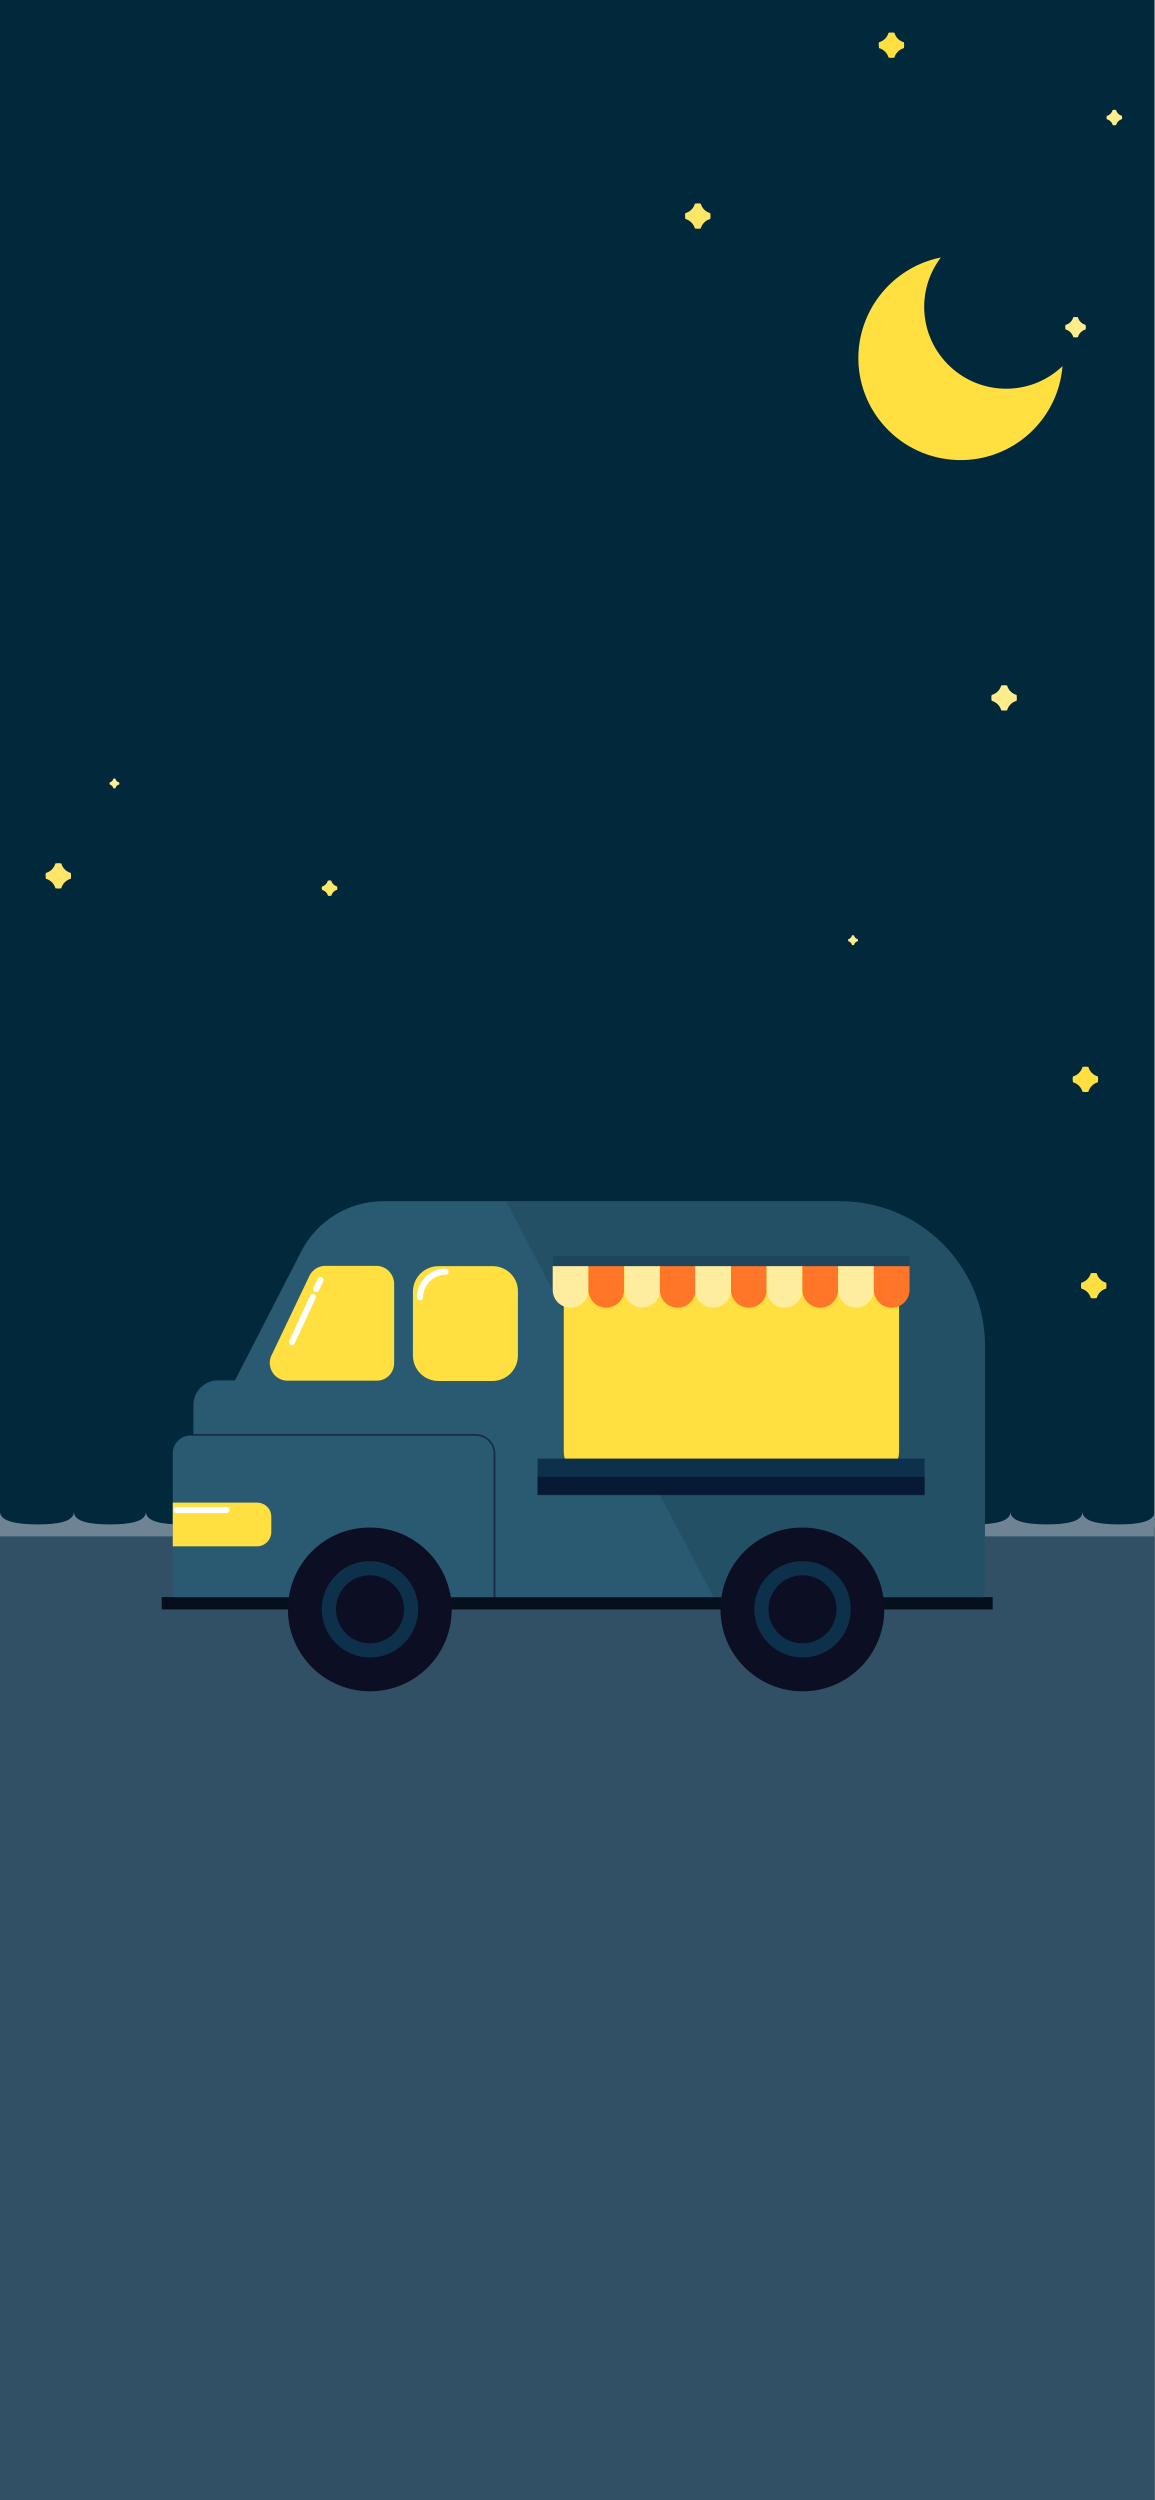
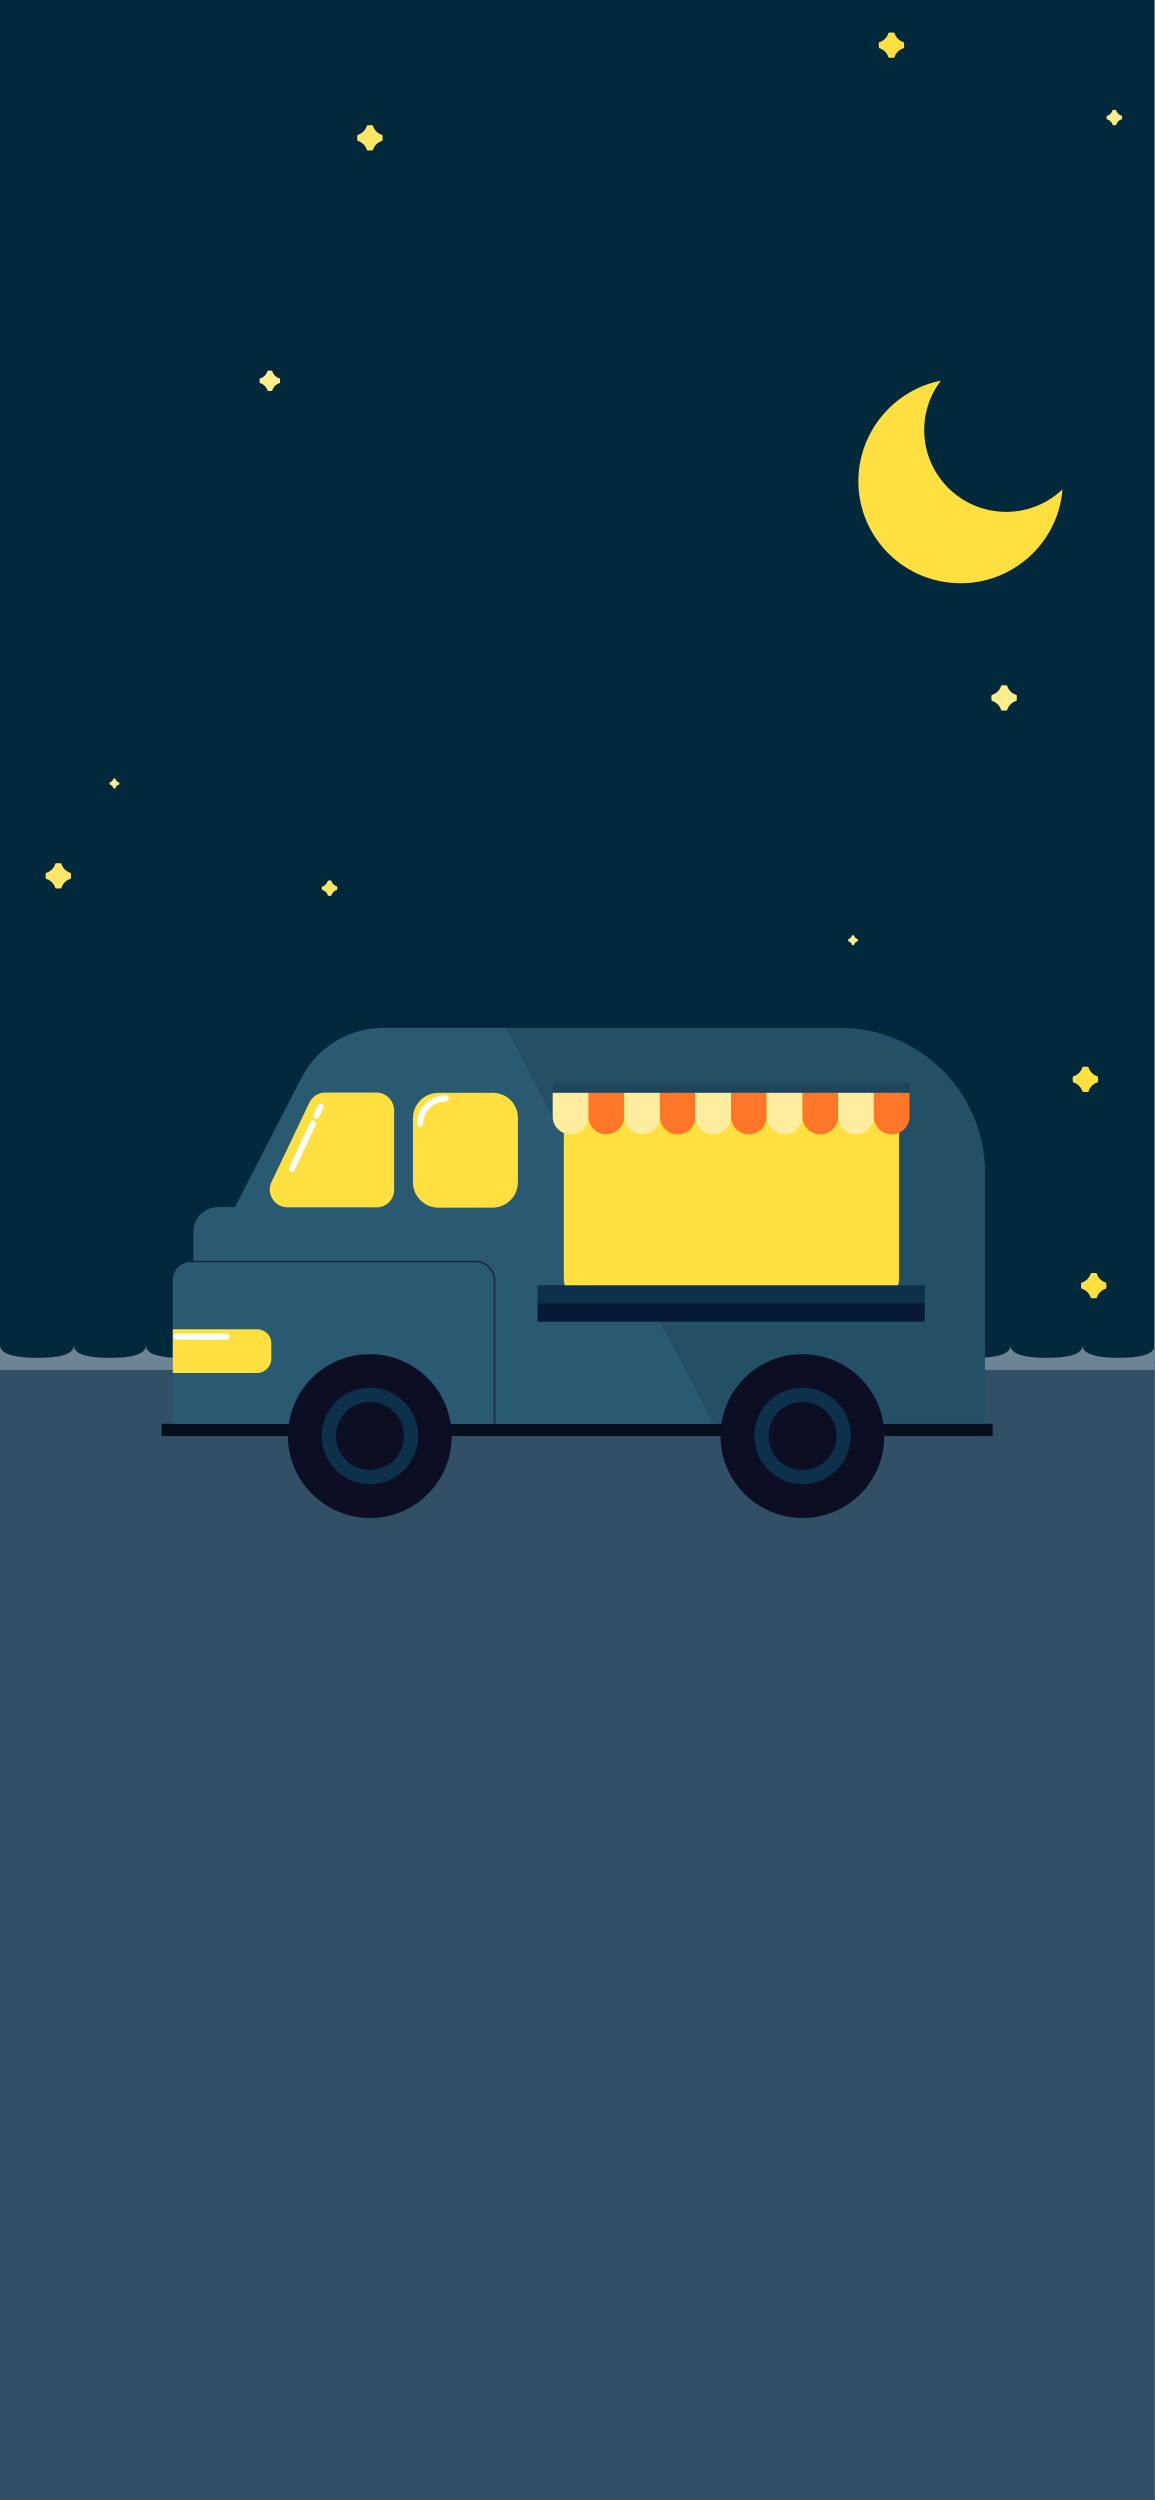
<svg xmlns="http://www.w3.org/2000/svg" version="1.1" id="그룹_4" x="0px" y="0px" viewBox="0 0 375 812" style="enable-background:new 0 0 375 812;" xml:space="preserve">
  <style type="text/css">
	.st0{fill:#01283B;}
	.st1{fill:#315066;}
	.st2{fill:#6E8393;}
	.st3{fill-rule:evenodd;clip-rule:evenodd;fill:#FFE040;}
	.st4{fill-rule:evenodd;clip-rule:evenodd;fill:#FFED8C;}
	.st5{fill-rule:evenodd;clip-rule:evenodd;fill:#FFE666;}
	.st6{fill:#050F1E;}
	.st7{fill:#2A5A72;}
	.st8{opacity:0.2;enable-background:new    ;}
	.st9{fill:#0C2630;}
	.st10{fill:#0C0E23;}
	.st11{fill:#0D314B;}
	.st12{fill:#FFE040;}
	.st13{fill:#FFFFFF;}
	.st14{opacity:0.5;enable-background:new    ;}
	.st15{fill:#01011E;}
	.st16{fill:#FFED9F;}
	.st17{fill:#FF7629;}
	.st18{fill:#1D455E;}
</style>
  <rect id="사각형_3" class="st0" width="375" height="812" />
  <g id="그룹_1" transform="translate(0 -10.473)">
-     <rect id="사각형_2" y="506.6" class="st1" width="375" height="372.1" />
-     <path id="패스_32" class="st2" d="M363.3,505.6c-6.5,0-11.7-1-11.7-4.1c0,3.2-5.2,4.1-11.7,4.1s-11.7-1-11.7-4.1   c0,3.2-5.2,4.1-11.7,4.1s-11.7-1-11.7-4.1c0,3.2-5.2,4.1-11.7,4.1s-11.7-0.9-11.7-4.1c0,3.2-5.2,4.1-11.7,4.1s-11.7-1-11.7-4.1   c0,3.2-5.2,4.1-11.7,4.1s-11.7-1-11.7-4.1c0,3.2-5.2,4.1-11.7,4.1s-11.7-1-11.7-4.1c0,3.2-5.2,4.1-11.7,4.1s-11.7-0.9-11.7-4.1   c0,3.2-5.2,4.1-11.7,4.1s-11.7-1-11.7-4.1c0,3.2-5.2,4.1-11.7,4.1s-11.7-1-11.7-4.1c0,3.2-5.2,4.1-11.7,4.1s-11.7-1-11.7-4.1   c0,3.2-5.2,4.1-11.7,4.1s-11.7-0.9-11.7-4.1c0,3.2-5.2,4.1-11.7,4.1s-11.7-0.9-11.7-4.1c0,3.2-5.2,4.1-11.7,4.1s-11.7-0.9-11.7-4.1   c0,3.2-5.2,4.1-11.7,4.1s-11.7-0.9-11.7-4.1c0,3.2-5.2,4.1-11.7,4.1S0,504.7,0,501.5v8h375v-8C375,504.7,369.8,505.6,363.3,505.6z" />
-     <path id="패스_33" class="st3" d="M305.6,94.1c-8.9,11.7-6.6,28.3,5.1,37.2c10.4,7.9,25,7.1,34.4-1.9   c-1.5,18.3-17.5,31.9-35.8,30.4c-18.3-1.5-31.9-17.5-30.4-35.8C280.2,109.2,291.1,97,305.6,94.1z" />
+     <rect id="사각형_2" y="452.5" class="st1" width="375" height="372.1" />
+     <path id="패스_32" class="st2" d="M363.3,451.5c-6.5,0-11.7-1-11.7-4.1c0,3.2-5.2,4.1-11.7,4.1s-11.7-1-11.7-4.1   c0,3.2-5.2,4.1-11.7,4.1s-11.7-1-11.7-4.1c0,3.2-5.2,4.1-11.7,4.1s-11.7-0.9-11.7-4.1c0,3.2-5.2,4.1-11.7,4.1s-11.7-1-11.7-4.1   c0,3.2-5.2,4.1-11.7,4.1s-11.7-1-11.7-4.1c0,3.2-5.2,4.1-11.7,4.1s-11.7-1-11.7-4.1c0,3.2-5.2,4.1-11.7,4.1s-11.7-0.9-11.7-4.1   c0,3.2-5.2,4.1-11.7,4.1s-11.7-1-11.7-4.1c0,3.2-5.2,4.1-11.7,4.1s-11.7-1-11.7-4.1c0,3.2-5.2,4.1-11.7,4.1s-11.7-1-11.7-4.1   c0,3.2-5.2,4.1-11.7,4.1s-11.7-0.9-11.7-4.1c0,3.2-5.2,4.1-11.7,4.1s-11.7-0.9-11.7-4.1c0,3.2-5.2,4.1-11.7,4.1s-11.7-0.9-11.7-4.1   c0,3.2-5.2,4.1-11.7,4.1S24,450.6,24,447.4c0,3.2-5.2,4.1-11.7,4.1S0,450.6,0,447.4v8h375v-8C375,450.6,369.8,451.5,363.3,451.5z" />
+     <path id="패스_33" class="st3" d="M305.6,134.1c-8.9,11.7-6.6,28.3,5.1,37.2c10.4,7.9,25,7.1,34.4-1.9   c-1.5,18.3-17.5,31.9-35.8,30.4s-31.9-17.5-30.4-35.8C280.2,149.2,291.1,137,305.6,134.1z" />
    <path id="패스_34" class="st4" d="M359.4,48.7c0-0.2,0-0.4,0.1-0.6c0.9-0.2,1.6-0.9,1.9-1.9c0.4-0.1,0.8-0.1,1.1,0   c0.2,0.9,0.9,1.6,1.9,1.9c0.1,0.4,0.1,0.8,0,1.1c-0.9,0.2-1.6,0.9-1.9,1.9c-0.4,0.1-0.8,0.1-1.1,0c-0.2-0.9-0.9-1.6-1.9-1.9   C359.4,49,359.4,48.8,359.4,48.7z" />
-     <path id="패스_35" class="st5" d="M222.5,80.6c0-0.3,0-0.6,0.1-0.9c1.5-0.4,2.7-1.6,3.1-3.1c0.6-0.1,1.3-0.1,1.9,0   c0.4,1.5,1.6,2.7,3.1,3.1c0.1,0.6,0.1,1.3,0,1.9c-1.5,0.4-2.7,1.6-3.1,3.1c-0.6,0.1-1.3,0.1-1.9,0c-0.4-1.5-1.6-2.7-3.1-3.1   C222.6,81.3,222.5,80.9,222.5,80.6z" />
+     <path id="패스_35" class="st5" d="M116,55.2c0-0.3,0-0.6,0.1-0.9c1.5-0.4,2.7-1.6,3.1-3.1c0.6-0.1,1.3-0.1,1.9,0   c0.4,1.5,1.6,2.7,3.1,3.1c0.1,0.6,0.1,1.3,0,1.9c-1.5,0.4-2.7,1.6-3.1,3.1c-0.6,0.1-1.3,0.1-1.9,0c-0.4-1.5-1.6-2.7-3.1-3.1   C116.1,56,116,55.6,116,55.2z" />
    <path id="패스_36" class="st3" d="M351.1,428c0-0.3,0-0.6,0.1-0.9c1.5-0.4,2.7-1.6,3.1-3.1c0.6-0.1,1.3-0.1,1.9,0   c0.4,1.5,1.6,2.7,3.1,3.1c0.1,0.6,0.1,1.3,0,1.9c-1.5,0.4-2.7,1.6-3.1,3.1c-0.6,0.1-1.3,0.1-1.9,0c-0.4-1.5-1.6-2.7-3.1-3.1   C351.1,428.6,351.1,428.3,351.1,428z" />
    <path id="패스_37" class="st3" d="M285.4,25.1c0-0.3,0-0.6,0.1-0.9c1.5-0.4,2.7-1.6,3.1-3.1c0.6-0.1,1.3-0.1,1.9,0   c0.4,1.5,1.6,2.7,3.1,3.1c0.1,0.6,0.1,1.3,0,1.9c-1.5,0.4-2.7,1.6-3.1,3.1c-0.6,0.1-1.3,0.1-1.9,0c-0.4-1.5-1.6-2.7-3.1-3.1   C285.5,25.7,285.4,25.4,285.4,25.1z" />
-     <path id="패스_38" class="st4" d="M346,116.7c0-0.3,0-0.5,0.1-0.7c1.2-0.3,2.2-1.3,2.5-2.5c0.5-0.1,1-0.1,1.5,0   c0.3,1.2,1.3,2.2,2.5,2.5c0.1,0.5,0.1,1,0,1.5c-1.2,0.3-2.2,1.3-2.5,2.5c-0.5,0.1-1,0.1-1.5,0c-0.3-1.2-1.3-2.2-2.5-2.5   C346,117.2,346,117,346,116.7z" />
+     <path id="패스_38" class="st4" d="M84.3,134.1c0-0.3,0-0.5,0.1-0.7c1.2-0.3,2.2-1.3,2.5-2.5c0.5-0.1,1-0.1,1.5,0   c0.3,1.2,1.3,2.2,2.5,2.5c0.1,0.5,0.1,1,0,1.5c-1.2,0.3-2.2,1.3-2.5,2.5c-0.5,0.1-1,0.1-1.5,0c-0.3-1.2-1.3-2.2-2.5-2.5   C84.3,134.6,84.3,134.4,84.3,134.1z" />
    <path id="패스_40" class="st4" d="M35.6,265c0-0.1,0-0.3,0-0.4c0.6-0.1,1.1-0.6,1.2-1.2c0.2-0.1,0.5-0.1,0.7,0   c0.1,0.6,0.6,1.1,1.2,1.2c0.1,0.2,0.1,0.5,0,0.7c-0.6,0.1-1.1,0.6-1.2,1.2c-0.2,0.1-0.5,0.1-0.7,0c-0.1-0.6-0.6-1.1-1.2-1.2   C35.7,265.3,35.6,265.1,35.6,265z" />
    <path id="패스_41" class="st4" d="M275.5,315.9c0-0.1,0-0.3,0-0.4c0.6-0.1,1.1-0.6,1.2-1.2c0.2-0.1,0.5-0.1,0.7,0   c0.1,0.6,0.6,1.1,1.2,1.2c0.1,0.2,0.1,0.5,0,0.7c-0.6,0.1-1.1,0.6-1.2,1.2c-0.2,0.1-0.5,0.1-0.7,0c-0.1-0.6-0.6-1.1-1.2-1.2   C275.5,316.2,275.5,316,275.5,315.9z" />
    <path id="패스_43" class="st4" d="M322,237.1c0-0.3,0-0.6,0.1-0.9c1.5-0.4,2.7-1.6,3.1-3.1c0.6-0.1,1.3-0.1,1.9,0   c0.4,1.5,1.6,2.7,3.1,3.1c0.1,0.6,0.1,1.3,0,1.9c-1.5,0.4-2.7,1.6-3.1,3.1c-0.6,0.1-1.3,0.1-1.9,0c-0.4-1.5-1.6-2.7-3.1-3.1   C322,237.7,322,237.4,322,237.1z" />
    <path id="패스_44" class="st5" d="M104.5,299c0-0.2,0-0.4,0.1-0.6c0.9-0.2,1.6-0.9,1.9-1.9c0.4-0.1,0.8-0.1,1.1,0   c0.2,0.9,0.9,1.6,1.9,1.9c0.1,0.4,0.1,0.8,0,1.1c-0.9,0.2-1.6,0.9-1.9,1.9c-0.4,0.1-0.8,0.1-1.1,0c-0.2-0.9-0.9-1.6-1.9-1.9   C104.6,299.4,104.5,299.2,104.5,299z" />
    <path id="패스_45" class="st4" d="M111.6,459.2c0-0.3,0-0.5,0.1-0.7c1.2-0.3,2.2-1.3,2.5-2.5c0.5-0.1,1-0.1,1.5,0   c0.3,1.2,1.3,2.2,2.5,2.5c0.1,0.5,0.1,1,0,1.5c-1.2,0.3-2.2,1.3-2.5,2.5c-0.5,0.1-1,0.1-1.5,0c-0.3-1.2-1.3-2.2-2.5-2.5   C111.7,459.7,111.6,459.4,111.6,459.2z" />
    <path id="패스_39" class="st3" d="M348.4,361c0-0.3,0-0.6,0.1-0.9c1.5-0.4,2.7-1.6,3.1-3.1c0.6-0.1,1.3-0.1,1.9,0   c0.4,1.5,1.6,2.7,3.1,3.1c0.1,0.6,0.1,1.3,0,1.9c-1.5,0.4-2.7,1.6-3.1,3.1c-0.6,0.1-1.3,0.1-1.9,0c-0.4-1.5-1.6-2.7-3.1-3.1   C348.5,361.7,348.4,361.3,348.4,361z" />
    <path id="패스_42" class="st5" d="M14.8,294.9c0-0.3,0-0.6,0.1-0.9c1.5-0.4,2.7-1.6,3.1-3.1c0.6-0.1,1.3-0.1,1.9,0   c0.4,1.5,1.6,2.7,3.1,3.1c0.1,0.6,0.1,1.3,0,1.9c-1.5,0.4-2.7,1.6-3.1,3.1c-0.6,0.1-1.3,0.1-1.9,0c-0.4-1.5-1.6-2.7-3.1-3.1   C14.9,295.5,14.8,295.2,14.8,294.9z" />
  </g>
  <g>
    <g id="트럭" transform="translate(53.217 509.448)">
      <g id="패스_1">
-         <path class="st6" d="M269.2,9.3H-0.7v4h269.9V9.3z" />
+         <path class="st6" d="M269.2-47H-0.7v4h269.9L269.2-47L269.2-47z" />
      </g>
      <g id="패스_2">
-         <path class="st7" d="M219.6-119.3H71.3c-11.2,0-21.5,6.3-26.6,16.2L23.1-61.1h-5.5c-4.4,0-8,3.6-8,8c0,0,0,0,0,0v9.9H8.7     c-3.2,0-5.8,2.6-5.8,5.8V9.3h263.8v-81.6C266.7-98.3,245.6-119.3,219.6-119.3z" />
+         <path class="st7" d="M219.6-175.6H71.3c-11.2,0-21.5,6.3-26.6,16.2l-21.6,42h-5.5c-4.4,0-8,3.6-8,8l0,0v9.9H8.7     c-3.2,0-5.8,2.6-5.8,5.8V-47h263.8v-81.6C266.7-154.6,245.6-175.6,219.6-175.6z" />
      </g>
      <g id="패스_3" class="st8">
-         <path class="st9" d="M219.6-119.3H111.1L178.5,9.3h88.2v-81.6C266.7-98.3,245.6-119.3,219.6-119.3z" />
+         <path class="st9" d="M219.6-175.6H111.1L178.5-47h88.2v-81.6C266.7-154.6,245.6-175.6,219.6-175.6z" />
      </g>
      <g id="패스_4">
-         <path class="st10" d="M67,39.9c14.7,0,26.6-12,26.5-26.7s-12-26.6-26.7-26.5c-14.7,0-26.5,11.9-26.5,26.6     C40.3,28,52.3,39.9,67,39.9z" />
+         <path class="st10" d="M67-16.4c14.7,0,26.6-12,26.5-26.7s-12-26.6-26.7-26.5c-14.7,0-26.5,11.9-26.5,26.6     C40.3-28.3,52.3-16.4,67-16.4z" />
      </g>
      <g id="패스_5">
-         <path class="st11" d="M67,28.9c8.6,0,15.6-7,15.6-15.7c0-8.6-7-15.6-15.7-15.6c-8.6,0-15.6,7-15.6,15.6     C51.3,21.9,58.3,28.9,67,28.9C67,28.9,67,28.9,67,28.9z" />
+         <path class="st11" d="M67-27.4c8.6,0,15.6-7,15.6-15.7c0-8.6-7-15.6-15.7-15.6c-8.6,0-15.6,7-15.6,15.6     C51.3-34.4,58.3-27.4,67-27.4L67-27.4z" />
      </g>
      <g id="패스_6">
-         <path class="st10" d="M67,24.3c6.1,0,11-5,11-11.1c0-6.1-5-11-11.1-11c-6.1,0-11,5-11,11C55.9,19.4,60.9,24.4,67,24.3z" />
+         <path class="st10" d="M67-32c6.1,0,11-5,11-11.1s-5-11-11.1-11s-11,5-11,11C55.9-36.9,60.9-31.9,67-32z" />
      </g>
      <g id="패스_7">
-         <path class="st10" d="M207.5,39.9c14.7,0,26.6-12,26.5-26.7c0-14.7-12-26.6-26.7-26.5c-14.7,0-26.5,11.9-26.5,26.6     C180.8,28,192.8,39.9,207.5,39.9z" />
+         <path class="st10" d="M207.5-16.4c14.7,0,26.6-12,26.5-26.7c0-14.7-12-26.6-26.7-26.5c-14.7,0-26.5,11.9-26.5,26.6     S192.8-16.4,207.5-16.4z" />
      </g>
      <g id="패스_8">
-         <path class="st11" d="M207.5,28.9c8.6,0,15.6-7,15.6-15.7s-7-15.6-15.7-15.6c-8.6,0-15.6,7-15.6,15.6     C191.8,21.9,198.8,28.9,207.5,28.9L207.5,28.9z" />
+         <path class="st11" d="M207.5-27.4c8.6,0,15.6-7,15.6-15.7s-7-15.6-15.7-15.6c-8.6,0-15.6,7-15.6,15.6     C191.8-34.4,198.8-27.4,207.5-27.4L207.5-27.4z" />
      </g>
      <g id="패스_9">
-         <path class="st10" d="M207.5,24.3c6.1,0,11-5,11-11.1c0-6.1-5-11-11.1-11c-6.1,0-11,5-11,11C196.4,19.4,201.4,24.4,207.5,24.3z" />
+         <path class="st10" d="M207.5-32c6.1,0,11-5,11-11.1s-5-11-11.1-11s-11,5-11,11C196.4-36.9,201.4-31.9,207.5-32z" />
      </g>
      <g id="패스_10">
-         <path class="st12" d="M69.1-61H40.2c-3.2,0-5.7-2.5-5.8-5.7c0-1,0.2-1.9,0.7-2.8l12.3-25.8c1-1.8,2.9-3,5-3h16.6     c3.2,0,5.7,2.6,5.8,5.7c0,0,0,0,0,0v25.8C74.8-63.5,72.3-61,69.1-61L69.1-61z" />
+         <path class="st12" d="M69.1-117.3H40.2c-3.2,0-5.7-2.5-5.8-5.7c0-1,0.2-1.9,0.7-2.8l12.3-25.8c1-1.8,2.9-3,5-3H69     c3.2,0,5.7,2.6,5.8,5.7l0,0v25.8C74.8-119.8,72.3-117.3,69.1-117.3L69.1-117.3z" />
      </g>
      <g id="패스_11">
-         <path class="st12" d="M106.8-98.2H89.2c-4.6,0-8.3,3.7-8.3,8.3c0,0,0,0,0,0v20.7c0,4.6,3.7,8.3,8.3,8.3h0h17.5     c4.6,0,8.3-3.7,8.3-8.3v-20.7C115.1-94.5,111.4-98.2,106.8-98.2z" />
+         <path class="st12" d="M106.8-154.5H89.2c-4.6,0-8.3,3.7-8.3,8.3l0,0v20.7c0,4.6,3.7,8.3,8.3,8.3l0,0h17.5c4.6,0,8.3-3.7,8.3-8.3     v-20.7C115.1-150.8,111.4-154.5,106.8-154.5z" />
      </g>
      <g id="패스_12">
-         <path class="st13" d="M83.2-87.1C83.2-87.1,83.2-87.1,83.2-87.1c-0.6,0-1-0.4-1-1c0-5.1,4.2-9.3,9.3-9.3c0.5,0,1,0.4,1,1     c0,0.6-0.4,1-1,1c0,0,0,0,0,0c-4,0-7.3,3.3-7.3,7.3C84.2-87.5,83.7-87.1,83.2-87.1z" />
+         <path class="st13" d="M83.2-143.4L83.2-143.4c-0.6,0-1-0.4-1-1c0-5.1,4.2-9.3,9.3-9.3c0.5,0,1,0.4,1,1c0,0.6-0.4,1-1,1l0,0     c-4,0-7.3,3.3-7.3,7.3C84.2-143.8,83.7-143.4,83.2-143.4z" />
      </g>
      <g id="패스_13">
-         <path class="st12" d="M230.5-98.2h-92.3c-4.6,0-8.3,3.7-8.3,8.3V-38c0,4.6,3.7,8.3,8.3,8.3h92.3c4.6,0,8.3-3.7,8.3-8.3v-51.9     C238.8-94.5,235.1-98.2,230.5-98.2z" />
+         <path class="st12" d="M230.5-154.5h-92.3c-4.6,0-8.3,3.7-8.3,8.3v51.9c0,4.6,3.7,8.3,8.3,8.3h92.3c4.6,0,8.3-3.7,8.3-8.3v-51.9     C238.8-150.8,235.1-154.5,230.5-154.5z" />
      </g>
      <g id="패스_14">
-         <path class="st11" d="M247.2-35.7H121.4V-24h125.7V-35.7z" />
+         <path class="st11" d="M247.2-92H121.4v11.7h125.7L247.2-92L247.2-92z" />
      </g>
      <g id="패스_15" class="st14">
-         <path class="st15" d="M247.2-29.8H121.4v6h125.7V-29.8z" />
+         <path class="st15" d="M247.2-86.1H121.4v6h125.7L247.2-86.1L247.2-86.1z" />
      </g>
      <g id="패스_16">
-         <path class="st16" d="M127.3-99h9.7c0.5,0,0.9,0.4,0.9,0.9c0,0,0,0,0,0v7.6c0,3.2-2.6,5.8-5.8,5.8s-5.8-2.6-5.8-5.8v-7.6     C126.3-98.6,126.7-99,127.3-99C127.2-99,127.2-99,127.3-99L127.3-99z" />
+         <path class="st16" d="M127.3-155.3h9.7c0.5,0,0.9,0.4,0.9,0.9l0,0v7.6c0,3.2-2.6,5.8-5.8,5.8s-5.8-2.6-5.8-5.8v-7.6     C126.3-154.9,126.7-155.3,127.3-155.3C127.2-155.3,127.2-155.3,127.3-155.3L127.3-155.3z" />
      </g>
      <g id="패스_17">
-         <path class="st17" d="M138.9-99h9.7c0.5,0,0.9,0.4,0.9,0.9v7.6c0,3.2-2.6,5.8-5.8,5.8s-5.8-2.6-5.8-5.8v-7.6     C137.9-98.6,138.3-99,138.9-99C138.8-99,138.8-99,138.9-99L138.9-99z" />
+         <path class="st17" d="M138.9-155.3h9.7c0.5,0,0.9,0.4,0.9,0.9v7.6c0,3.2-2.6,5.8-5.8,5.8s-5.8-2.6-5.8-5.8v-7.6     C137.9-154.9,138.3-155.3,138.9-155.3C138.8-155.3,138.8-155.3,138.9-155.3L138.9-155.3z" />
      </g>
      <g id="패스_18">
-         <path class="st16" d="M150.5-99h9.7c0.5,0,0.9,0.4,1,0.9c0,0,0,0,0,0v7.6c0,3.2-2.7,5.8-5.9,5.7c-3.2,0-5.7-2.6-5.7-5.7v-7.6     C149.5-98.6,149.9-99,150.5-99L150.5-99z" />
+         <path class="st16" d="M150.5-155.3h9.7c0.5,0,0.9,0.4,1,0.9l0,0v7.6c0,3.2-2.7,5.8-5.9,5.7c-3.2,0-5.7-2.6-5.7-5.7v-7.6     C149.5-154.9,149.9-155.3,150.5-155.3L150.5-155.3z" />
      </g>
      <g id="패스_19">
-         <path class="st17" d="M162.1-99h9.7c0.5,0,0.9,0.4,0.9,0.9v7.6c0,3.2-2.6,5.8-5.8,5.8s-5.8-2.6-5.8-5.8v-7.6     C161-98.6,161.5-99,162.1-99C162-99,162-99,162.1-99z" />
+         <path class="st17" d="M162.1-155.3h9.7c0.5,0,0.9,0.4,0.9,0.9v7.6c0,3.2-2.6,5.8-5.8,5.8s-5.8-2.6-5.8-5.8v-7.6     C161-154.9,161.5-155.3,162.1-155.3C162-155.3,162-155.3,162.1-155.3z" />
      </g>
      <g id="패스_20">
-         <path class="st16" d="M173.6-99h9.7c0.5,0,0.9,0.4,0.9,0.9c0,0,0,0,0,0v7.6c0,3.2-2.6,5.8-5.8,5.8s-5.8-2.6-5.8-5.8v-7.6     C172.6-98.6,173.1-99,173.6-99L173.6-99z" />
+         <path class="st16" d="M173.6-155.3h9.7c0.5,0,0.9,0.4,0.9,0.9l0,0v7.6c0,3.2-2.6,5.8-5.8,5.8s-5.8-2.6-5.8-5.8v-7.6     C172.6-154.9,173.1-155.3,173.6-155.3L173.6-155.3z" />
      </g>
      <g id="패스_21">
-         <path class="st17" d="M185.2-99h9.7c0.5,0,0.9,0.4,0.9,0.9c0,0,0,0,0,0v7.6c0,3.2-2.6,5.8-5.8,5.8s-5.8-2.6-5.8-5.8v-7.6     C184.2-98.6,184.6-99,185.2-99C185.2-99,185.2-99,185.2-99L185.2-99z" />
+         <path class="st17" d="M185.2-155.3h9.7c0.5,0,0.9,0.4,0.9,0.9l0,0v7.6c0,3.2-2.6,5.8-5.8,5.8s-5.8-2.6-5.8-5.8v-7.6     C184.2-154.9,184.6-155.3,185.2-155.3L185.2-155.3L185.2-155.3z" />
      </g>
      <g id="패스_22">
-         <path class="st16" d="M196.8-99h9.7c0.5,0,0.9,0.4,0.9,0.9c0,0,0,0,0,0v7.6c0,3.2-2.6,5.8-5.8,5.8s-5.8-2.6-5.8-5.8v-7.6     C195.8-98.6,196.2-99,196.8-99L196.8-99z" />
+         <path class="st16" d="M196.8-155.3h9.7c0.5,0,0.9,0.4,0.9,0.9l0,0v7.6c0,3.2-2.6,5.8-5.8,5.8s-5.8-2.6-5.8-5.8v-7.6     C195.8-154.9,196.2-155.3,196.8-155.3L196.8-155.3z" />
      </g>
      <g id="패스_23">
-         <path class="st17" d="M208.4-99h9.7c0.5,0,0.9,0.4,0.9,0.9c0,0,0,0,0,0v7.6c0,3.2-2.6,5.8-5.8,5.8s-5.8-2.6-5.8-5.8v-7.6     C207.4-98.6,207.8-99,208.4-99C208.3-99,208.4-99,208.4-99L208.4-99z" />
+         <path class="st17" d="M208.4-155.3h9.7c0.5,0,0.9,0.4,0.9,0.9l0,0v7.6c0,3.2-2.6,5.8-5.8,5.8s-5.8-2.6-5.8-5.8v-7.6     C207.4-154.9,207.8-155.3,208.4-155.3C208.3-155.3,208.4-155.3,208.4-155.3L208.4-155.3z" />
      </g>
      <g id="패스_24">
-         <path class="st16" d="M220-99h9.7c0.5,0,0.9,0.4,0.9,0.9c0,0,0,0,0,0v7.6c0,3.2-2.6,5.8-5.8,5.8s-5.8-2.6-5.8-5.8v-7.6     C219-98.6,219.4-99,220-99C219.9-99,219.9-99,220-99L220-99z" />
+         <path class="st16" d="M220-155.3h9.7c0.5,0,0.9,0.4,0.9,0.9l0,0v7.6c0,3.2-2.6,5.8-5.8,5.8s-5.8-2.6-5.8-5.8v-7.6     C219-154.9,219.4-155.3,220-155.3C219.9-155.3,219.9-155.3,220-155.3L220-155.3z" />
      </g>
      <g id="패스_25">
-         <path class="st17" d="M231.6-99h9.7c0.5,0,0.9,0.4,0.9,0.9v7.6c0,3.2-2.6,5.8-5.8,5.8s-5.8-2.6-5.8-5.8v-7.6     C230.6-98.6,231-99,231.6-99C231.5-99,231.5-99,231.6-99L231.6-99z" />
+         <path class="st17" d="M231.6-155.3h9.7c0.5,0,0.9,0.4,0.9,0.9v7.6c0,3.2-2.6,5.8-5.8,5.8s-5.8-2.6-5.8-5.8v-7.6     C230.6-154.9,231-155.3,231.6-155.3C231.5-155.3,231.5-155.3,231.6-155.3L231.6-155.3z" />
      </g>
      <g id="패스_26">
-         <path class="st18" d="M242.3-101.4H126.3v3.2h115.9V-101.4z" />
+         <path class="st18" d="M242.3-157.7h-116v3.2h115.9L242.3-157.7L242.3-157.7z" />
      </g>
      <g id="패스_27">
-         <path class="st13" d="M41.6-72.5c-0.1,0-0.3,0-0.4-0.1c-0.5-0.2-0.7-0.8-0.5-1.3l6.8-14.7c0.2-0.5,0.8-0.7,1.3-0.5     c0.5,0.2,0.7,0.8,0.5,1.3l-6.8,14.7C42.3-72.7,41.9-72.5,41.6-72.5z" />
+         <path class="st13" d="M41.6-128.8c-0.1,0-0.3,0-0.4-0.1c-0.5-0.2-0.7-0.8-0.5-1.3l6.8-14.7c0.2-0.5,0.8-0.7,1.3-0.5     s0.7,0.8,0.5,1.3l-6.8,14.7C42.3-129,41.9-128.8,41.6-128.8z" />
      </g>
      <g id="패스_28">
-         <path class="st13" d="M49.5-89.8c-0.1,0-0.3,0-0.4-0.1c-0.5-0.2-0.7-0.8-0.5-1.3l1.4-2.9c0.2-0.5,0.8-0.7,1.3-0.5     c0.5,0.2,0.7,0.8,0.5,1.3l-1.4,2.9C50.3-90,49.9-89.8,49.5-89.8z" />
+         <path class="st13" d="M49.5-146.1c-0.1,0-0.3,0-0.4-0.1c-0.5-0.2-0.7-0.8-0.5-1.3l1.4-2.9c0.2-0.5,0.8-0.7,1.3-0.5     s0.7,0.8,0.5,1.3l-1.4,2.9C50.3-146.3,49.9-146.1,49.5-146.1z" />
      </g>
      <g id="패스_29">
-         <path class="st12" d="M2.9-21.4h27.4c2.5,0,4.6,2,4.6,4.5c0,0,0,0,0,0v5.1c0,2.5-2.1,4.6-4.6,4.6H2.9V-21.4L2.9-21.4z" />
+         <path class="st12" d="M2.9-77.7h27.4c2.5,0,4.6,2,4.6,4.5l0,0v5.1c0,2.5-2.1,4.6-4.6,4.6H2.9V-77.7L2.9-77.7z" />
      </g>
      <g id="패스_30" class="st14">
-         <path class="st15" d="M107.7,9.3h-0.6v-46.6c0-3.2-2.6-5.8-5.8-5.8c0,0,0,0,0,0H9.5v-0.6h91.7c3.6,0,6.5,2.9,6.5,6.5v0L107.7,9.3     z" />
+         <path class="st15" d="M107.7-47h-0.6v-46.6c0-3.2-2.6-5.8-5.8-5.8l0,0H9.5v-0.6h91.7c3.6,0,6.5,2.9,6.5,6.5l0,0V-47z" />
      </g>
      <g id="패스_31">
-         <path class="st13" d="M20.3-18H4.2c-0.6,0-1-0.4-1-1s0.4-1,1-1h16.1c0.6,0,1,0.4,1,1S20.9-18,20.3-18z" />
+         <path class="st13" d="M20.3-74.3H4.2c-0.6,0-1-0.4-1-1c0-0.6,0.4-1,1-1h16.1c0.6,0,1,0.4,1,1C21.3-74.7,20.9-74.3,20.3-74.3z" />
      </g>
    </g>
  </g>
</svg>
